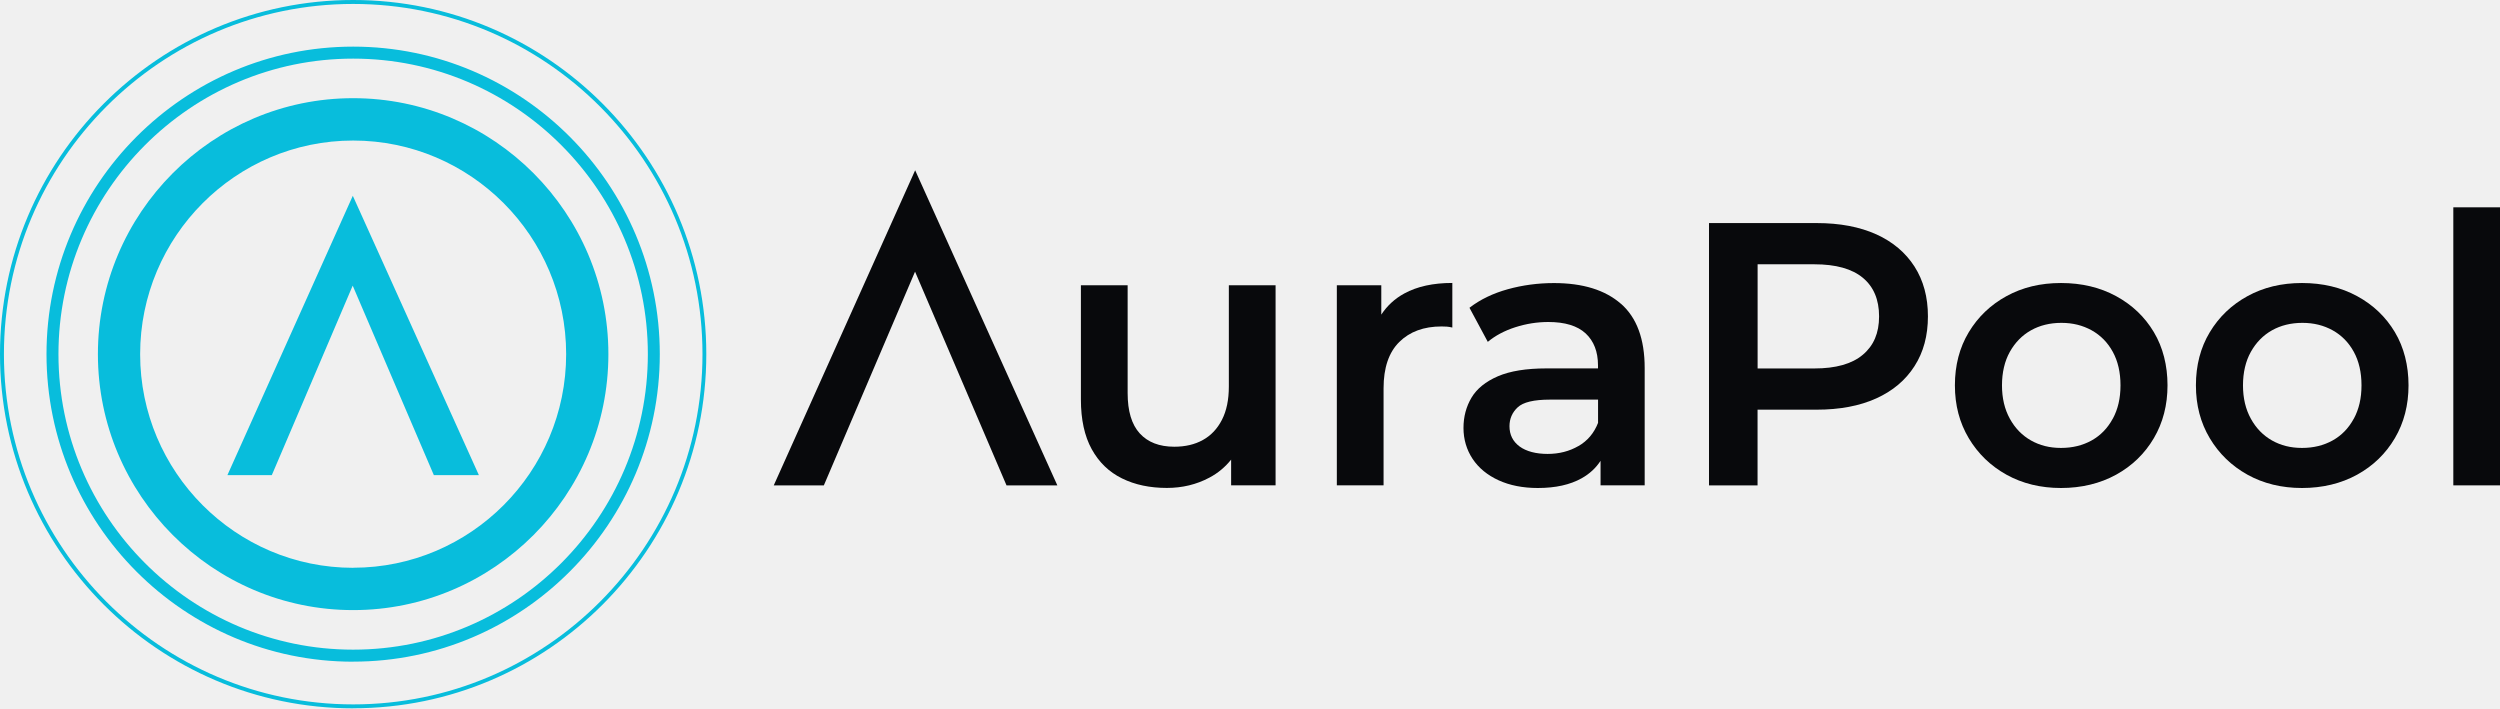
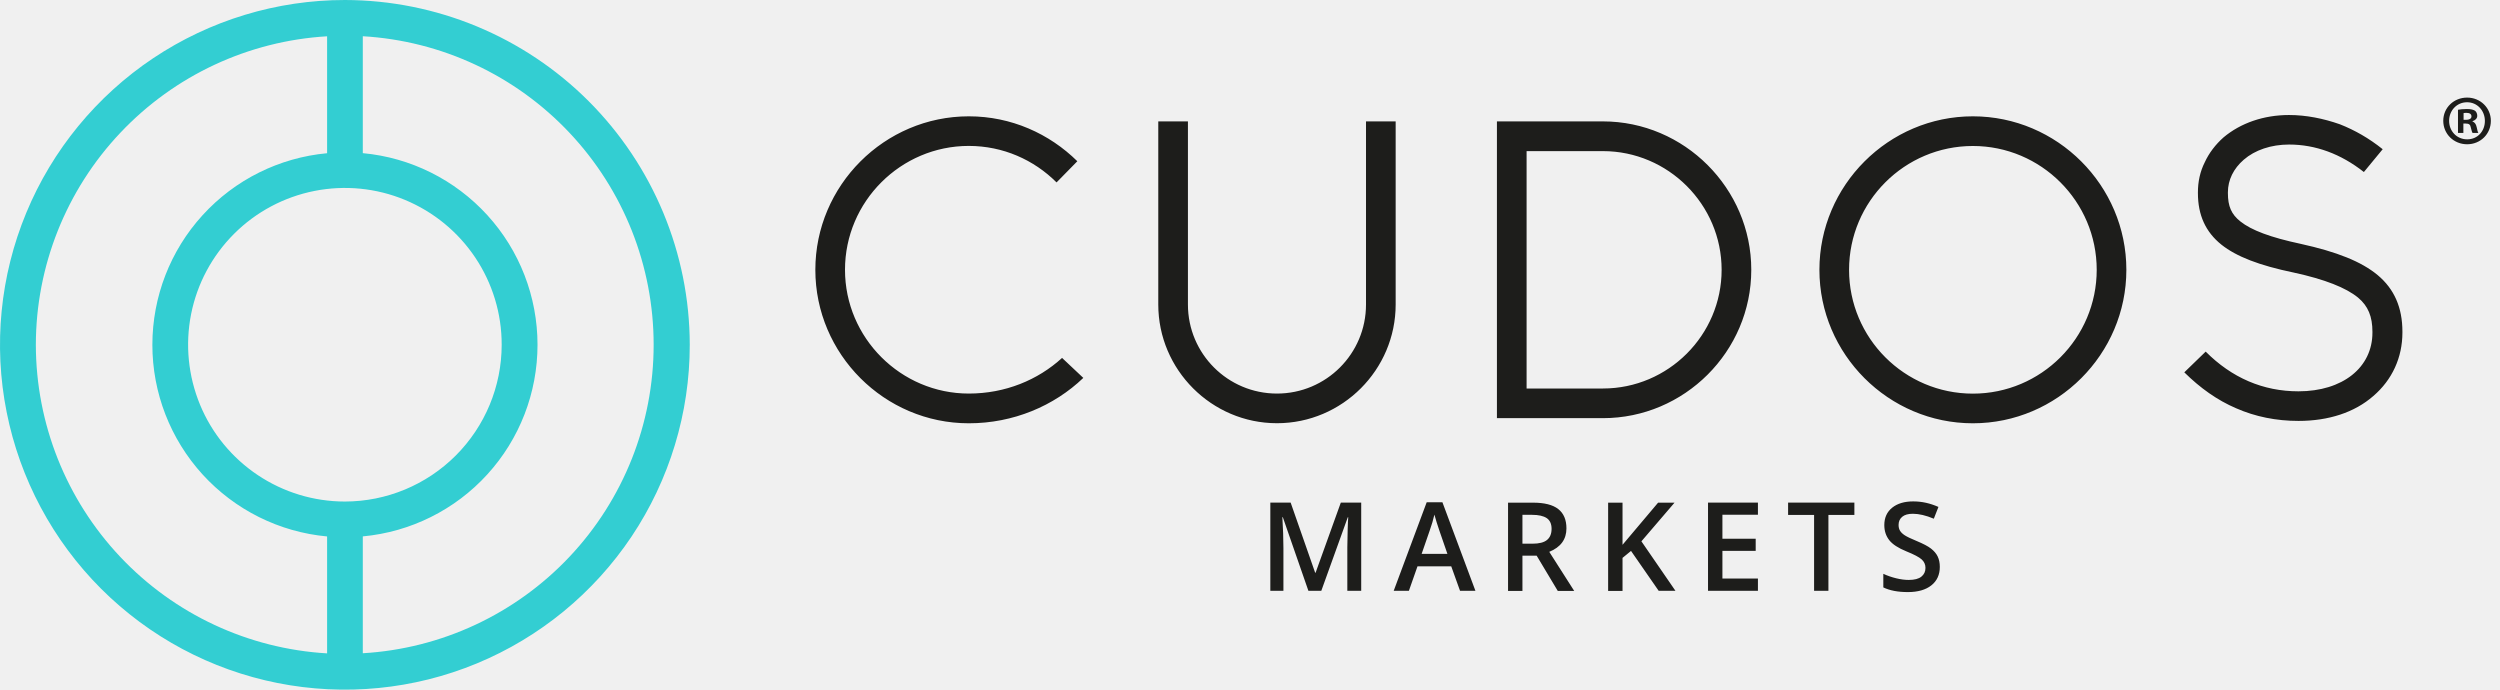
- <svg xmlns="http://www.w3.org/2000/svg" width="180" height="51" viewBox="0 0 180 51" fill="none">
-   <g clip-path="url(#clip0_2149_14964)">
-     <path d="M65.891 12.26L55.71 34.947H59.317L61.182 30.574L65.883 19.559L70.6 30.574L72.469 34.947H76.129L65.891 12.26Z" fill="#08090C" />
-     <path d="M88.477 27.824C88.477 28.777 88.313 29.579 87.981 30.224C87.649 30.874 87.19 31.358 86.608 31.679C86.026 32.004 85.338 32.164 84.551 32.164C83.473 32.164 82.645 31.843 82.063 31.206C81.481 30.569 81.19 29.604 81.19 28.305V20.537H77.825V28.765C77.825 30.204 78.084 31.395 78.604 32.341C79.125 33.286 79.85 33.985 80.784 34.445C81.715 34.905 82.793 35.131 84.014 35.131C85.125 35.131 86.149 34.885 87.08 34.388C87.703 34.059 88.219 33.619 88.641 33.093V34.942H91.842V20.541H88.477V27.824V27.824Z" fill="#08090C" />
-     <path d="M99.453 22.65V20.537H96.252V34.943H99.617V27.956C99.617 26.48 99.994 25.371 100.748 24.623C101.502 23.879 102.514 23.505 103.789 23.505C103.916 23.505 104.039 23.509 104.166 23.517C104.293 23.525 104.424 23.55 104.568 23.583V20.373C103.187 20.373 102.035 20.624 101.113 21.129C100.424 21.503 99.875 22.013 99.457 22.646L99.453 22.65Z" fill="#08090C" />
-     <path d="M116.712 21.877C115.572 20.878 113.962 20.381 111.884 20.381C110.736 20.381 109.63 20.529 108.56 20.825C107.494 21.121 106.572 21.564 105.802 22.16L107.121 24.614C107.658 24.166 108.318 23.813 109.097 23.562C109.876 23.311 110.671 23.184 111.478 23.184C112.679 23.184 113.576 23.459 114.167 24.006C114.757 24.556 115.056 25.325 115.056 26.311V26.525H111.343C109.892 26.525 108.724 26.714 107.847 27.092C106.97 27.471 106.334 27.984 105.949 28.63C105.564 29.279 105.371 30.006 105.371 30.816C105.371 31.626 105.593 32.386 106.031 33.044C106.47 33.701 107.093 34.211 107.9 34.581C108.707 34.95 109.65 35.136 110.724 35.136C111.999 35.136 113.052 34.901 113.884 34.433C114.462 34.108 114.908 33.689 115.24 33.179V34.942H118.417V26.496C118.417 24.409 117.847 22.867 116.708 21.869L116.712 21.877ZM113.646 32.115C112.99 32.493 112.253 32.682 111.425 32.682C110.597 32.682 109.892 32.501 109.408 32.144C108.925 31.786 108.683 31.297 108.683 30.689C108.683 30.15 108.88 29.694 109.273 29.328C109.667 28.958 110.437 28.773 111.589 28.773H115.06V30.446C114.773 31.182 114.302 31.741 113.646 32.119V32.115Z" fill="#08090C" />
-     <path d="M135.089 16.871C133.896 16.333 132.466 16.061 130.798 16.061H123.048V34.947H126.544V29.497H130.794C132.462 29.497 133.892 29.226 135.085 28.687C136.278 28.149 137.196 27.376 137.843 26.365C138.491 25.358 138.811 24.162 138.811 22.777C138.811 21.392 138.487 20.196 137.843 19.189C137.196 18.182 136.278 17.41 135.085 16.867L135.089 16.871ZM134.122 25.543C133.343 26.201 132.179 26.529 130.638 26.529H126.548V19.029H130.638C132.179 19.029 133.343 19.354 134.122 19.999C134.901 20.644 135.294 21.573 135.294 22.777C135.294 23.981 134.905 24.886 134.122 25.543V25.543Z" fill="#08090C" />
-     <path d="M152.36 21.322C151.204 20.693 149.88 20.377 148.393 20.377C146.905 20.377 145.614 20.693 144.466 21.322C143.319 21.951 142.413 22.818 141.749 23.924C141.085 25.029 140.753 26.303 140.753 27.742C140.753 29.18 141.085 30.43 141.749 31.548C142.413 32.661 143.319 33.541 144.466 34.178C145.614 34.815 146.925 35.136 148.393 35.136C149.86 35.136 151.204 34.815 152.36 34.178C153.516 33.541 154.422 32.661 155.077 31.548C155.733 30.434 156.061 29.164 156.061 27.742C156.061 26.32 155.733 25.009 155.077 23.912C154.422 22.814 153.516 21.951 152.36 21.322ZM152.118 30.146C151.749 30.828 151.245 31.35 150.598 31.712C149.954 32.07 149.216 32.251 148.393 32.251C147.569 32.251 146.864 32.07 146.229 31.712C145.593 31.35 145.085 30.833 144.708 30.146C144.331 29.464 144.143 28.663 144.143 27.746C144.143 26.829 144.331 26.008 144.708 25.334C145.085 24.66 145.593 24.142 146.229 23.784C146.864 23.427 147.598 23.246 148.421 23.246C149.245 23.246 149.954 23.427 150.602 23.784C151.249 24.146 151.753 24.66 152.122 25.334C152.491 26.008 152.676 26.813 152.676 27.746C152.676 28.679 152.491 29.464 152.122 30.146H152.118Z" fill="#08090C" />
-     <path d="M169.713 21.322C168.557 20.693 167.233 20.377 165.745 20.377C164.258 20.377 162.967 20.693 161.819 21.322C160.672 21.951 159.766 22.818 159.102 23.924C158.438 25.029 158.106 26.303 158.106 27.742C158.106 29.18 158.438 30.43 159.102 31.548C159.766 32.661 160.672 33.541 161.819 34.178C162.967 34.815 164.278 35.136 165.745 35.136C167.213 35.136 168.557 34.815 169.713 34.178C170.869 33.541 171.774 32.661 172.43 31.548C173.086 30.434 173.414 29.164 173.414 27.742C173.414 26.32 173.086 25.009 172.43 23.912C171.774 22.814 170.869 21.951 169.713 21.322ZM169.471 30.146C169.102 30.828 168.598 31.35 167.95 31.712C167.307 32.07 166.569 32.251 165.745 32.251C164.922 32.251 164.217 32.07 163.581 31.712C162.946 31.35 162.438 30.833 162.061 30.146C161.684 29.464 161.495 28.663 161.495 27.746C161.495 26.829 161.684 26.008 162.061 25.334C162.438 24.66 162.946 24.142 163.581 23.784C164.217 23.427 164.95 23.246 165.774 23.246C166.598 23.246 167.307 23.427 167.955 23.784C168.602 24.146 169.106 24.66 169.475 25.334C169.844 26.008 170.028 26.813 170.028 27.746C170.028 28.679 169.844 29.464 169.475 30.146H169.471Z" fill="#08090C" />
-     <path d="M180.004 14.927H176.639V34.946H180.004V14.927Z" fill="#08090C" />
-     <path d="M25.427 7.069C15.291 7.069 7.049 15.338 7.049 25.498C7.049 35.658 15.295 43.927 25.427 43.927C35.558 43.927 43.804 35.658 43.804 25.498C43.804 15.338 35.562 7.069 25.427 7.069ZM25.427 40.882C16.972 40.882 10.09 33.981 10.09 25.502C10.09 17.024 16.972 10.119 25.427 10.119C33.882 10.119 40.763 17.02 40.763 25.498C40.763 33.977 33.882 40.877 25.427 40.877V40.882Z" fill="#08BDDC" />
-     <path d="M25.427 47.642C13.25 47.642 3.348 37.708 3.348 25.502C3.348 13.295 13.254 3.357 25.427 3.357C37.599 3.357 47.505 13.291 47.505 25.498C47.505 37.704 37.599 47.638 25.427 47.638V47.642ZM25.427 4.221C13.726 4.221 4.209 13.768 4.209 25.498C4.209 37.227 13.73 46.775 25.427 46.775C37.124 46.775 46.645 37.227 46.645 25.498C46.645 13.768 37.128 4.221 25.427 4.221V4.221Z" fill="#08BDDC" />
-     <path d="M25.427 51C11.406 51 0 39.558 0 25.498C0 11.438 11.406 0 25.427 0C39.448 0 50.854 11.438 50.854 25.498C50.854 39.558 39.448 50.996 25.427 50.996V51ZM25.427 0.284C11.562 0.284 0.283 11.594 0.283 25.498C0.283 39.402 11.562 50.716 25.431 50.716C39.3 50.716 50.579 39.406 50.579 25.498C50.579 11.59 39.296 0.284 25.427 0.284Z" fill="#08BDDC" />
-     <path d="M25.402 14.097L16.373 34.211H19.57L21.226 30.335L25.394 20.566L29.578 30.335L31.238 34.211H34.48L25.402 14.097Z" fill="#08BDDC" />
-   </g>
-   <defs>
-     <clipPath id="clip0_2149_14964">
-       <rect width="180" height="51" fill="white" />
-     </clipPath>
-   </defs>
+ <svg xmlns="http://www.w3.org/2000/svg" width="174" height="48" viewBox="0 0 174 48" fill="none">
+   <path d="M24.006 0C19.26 0 14.619 1.41 10.669 4.046C6.724 6.682 3.644 10.431 1.827 14.815C0.01 19.2 -0.466 24.028 0.463 28.683C1.388 33.337 3.676 37.617 7.031 40.971C10.386 44.326 14.665 46.614 19.319 47.539C23.974 48.463 28.802 47.992 33.187 46.175C37.572 44.358 41.32 41.282 43.961 37.337C46.597 33.392 48.007 28.751 48.007 24.005C48.002 17.643 45.467 11.543 40.968 7.039C36.469 2.54 30.368 0.009 24.001 0H24.006ZM24.006 34.907C21.846 34.907 19.736 34.266 17.942 33.067C16.148 31.868 14.747 30.166 13.923 28.17C13.1 26.175 12.88 23.982 13.301 21.863C13.722 19.744 14.761 17.804 16.29 16.275C17.814 14.751 19.759 13.712 21.878 13.291C23.992 12.87 26.189 13.085 28.185 13.913C30.18 14.742 31.883 16.138 33.082 17.932C34.281 19.726 34.922 21.836 34.917 23.996C34.917 26.889 33.764 29.662 31.718 31.708C29.672 33.754 26.898 34.903 24.006 34.907ZM2.495 24.001C2.5 18.513 4.601 13.236 8.372 9.245C12.138 5.254 17.287 2.851 22.766 2.526V10.664C19.443 10.97 16.349 12.508 14.102 14.975C11.85 17.442 10.605 20.66 10.605 24.001C10.605 27.342 11.855 30.559 14.102 33.026C16.354 35.493 19.443 37.031 22.766 37.337V45.475C17.287 45.154 12.138 42.752 8.372 38.761C4.605 34.77 2.504 29.493 2.495 24.005V24.001ZM25.251 45.47V37.333C28.574 37.026 31.668 35.488 33.915 33.021C36.166 30.555 37.411 27.337 37.411 23.996C37.411 20.655 36.166 17.438 33.915 14.971C31.663 12.504 28.574 10.966 25.251 10.659V2.522C30.729 2.842 35.874 5.245 39.636 9.241C43.398 13.232 45.494 18.509 45.494 23.996C45.494 29.484 43.398 34.761 39.636 38.752C35.874 42.742 30.725 45.145 25.251 45.466V45.47Z" fill="#33CED2" />
+   <path fill-rule="evenodd" clip-rule="evenodd" d="M173.364 8.408C173.364 9.323 172.646 10.041 171.712 10.041C170.779 10.041 170.051 9.323 170.051 8.408C170.051 7.492 170.788 6.792 171.712 6.792C172.637 6.792 173.364 7.511 173.364 8.408ZM170.458 8.408C170.458 9.126 170.989 9.698 171.717 9.698C172.445 9.698 172.948 9.126 172.948 8.417C172.948 7.707 172.426 7.117 171.708 7.117C170.989 7.117 170.458 7.698 170.458 8.408ZM171.451 9.254H171.076V7.639C171.223 7.611 171.428 7.588 171.699 7.588C172.005 7.588 172.142 7.639 172.261 7.707C172.348 7.776 172.417 7.904 172.417 8.06C172.417 8.238 172.28 8.376 172.083 8.435V8.453C172.239 8.513 172.33 8.632 172.376 8.847C172.426 9.094 172.454 9.19 172.495 9.25H172.092C172.053 9.203 172.027 9.103 171.994 8.972C171.985 8.935 171.975 8.897 171.964 8.856C171.937 8.678 171.836 8.6 171.63 8.6H171.451V9.25V9.254ZM171.461 8.339H171.639C171.845 8.339 172.014 8.27 172.014 8.101C172.014 7.954 171.904 7.854 171.671 7.854C171.57 7.854 171.502 7.863 171.465 7.872V8.334L171.461 8.339ZM91.065 41.122L89.284 35.996H89.252C89.298 36.756 89.326 37.47 89.326 38.138V41.122H88.415V34.98H89.829L91.536 39.864H91.564L93.321 34.98H94.74V41.122H93.774V38.088C93.774 37.781 93.784 37.383 93.797 36.893C93.811 36.404 93.825 36.106 93.838 36.001H93.806L91.962 41.122H91.074H91.065ZM101.006 39.415L101.619 41.122H101.623H102.69L100.392 34.957H99.298L97.001 41.122H98.058L98.658 39.415H101.006ZM100.163 36.88L100.74 38.55H100.736H98.946L99.5 36.948C99.646 36.541 99.756 36.161 99.834 35.818C99.866 35.932 99.916 36.106 99.99 36.349C100.063 36.591 100.122 36.77 100.163 36.88ZM105.962 38.674V41.127H104.96V34.985H106.694C107.486 34.985 108.072 35.131 108.452 35.429C108.832 35.726 109.024 36.175 109.024 36.774C109.024 37.539 108.626 38.083 107.829 38.408L109.564 41.127H108.42L106.951 38.674H105.962ZM105.962 37.841H106.658C107.125 37.841 107.463 37.754 107.674 37.58C107.884 37.406 107.99 37.15 107.99 36.806C107.99 36.463 107.875 36.212 107.651 36.06C107.422 35.909 107.083 35.832 106.626 35.832H105.962V37.841ZM115.445 41.122H116.608H116.612L114.242 37.676C114.709 37.141 115.477 36.243 116.548 34.985H115.404L113.747 36.948C113.477 37.26 113.203 37.584 112.928 37.919V34.985H111.926V41.127H112.928V38.829L113.519 38.344L115.445 41.122ZM122.352 41.122H118.878V34.98H122.352V35.827H119.88V37.498H122.196V38.34H119.88V40.267H122.352V41.118V41.122ZM126.26 41.122H127.258V35.841H129.065V34.98H124.452V35.841H126.26V41.122ZM135.011 39.456C135.011 40.001 134.814 40.431 134.421 40.742C134.027 41.054 133.482 41.209 132.787 41.209C132.091 41.209 131.523 41.099 131.079 40.884V39.937C131.359 40.07 131.656 40.17 131.972 40.248C132.288 40.326 132.581 40.363 132.851 40.363C133.249 40.363 133.542 40.285 133.729 40.134C133.917 39.983 134.013 39.781 134.013 39.525C134.013 39.296 133.926 39.099 133.752 38.939C133.578 38.779 133.221 38.591 132.677 38.372C132.118 38.143 131.72 37.887 131.491 37.594C131.263 37.301 131.148 36.953 131.148 36.546C131.148 36.033 131.331 35.63 131.693 35.337C132.059 35.044 132.544 34.898 133.157 34.898C133.771 34.898 134.329 35.026 134.915 35.282L134.594 36.102C134.05 35.873 133.56 35.758 133.134 35.758C132.81 35.758 132.562 35.827 132.393 35.969C132.224 36.111 132.141 36.298 132.141 36.532C132.141 36.692 132.173 36.829 132.242 36.939C132.311 37.054 132.42 37.159 132.576 37.26C132.732 37.36 133.006 37.493 133.409 37.658C133.858 37.845 134.192 38.019 134.402 38.184C134.613 38.349 134.768 38.532 134.864 38.733C134.961 38.939 135.011 39.177 135.011 39.456ZM67.43 29.461C70.529 29.461 73.362 28.253 75.398 26.303L75.394 26.298L73.92 24.911C72.236 26.449 69.966 27.392 67.426 27.392C62.707 27.392 58.812 23.529 58.812 18.774C58.812 14.019 62.702 10.156 67.426 10.156C69.819 10.156 71.97 11.131 73.536 12.696L74.982 11.222C73.037 9.305 70.382 8.096 67.43 8.096C61.558 8.096 56.748 12.906 56.748 18.779C56.748 24.651 61.558 29.461 67.43 29.461ZM97.138 8.449V21.195C97.138 25.74 93.422 29.456 88.877 29.456C84.332 29.456 80.616 25.74 80.616 21.195V8.449H82.68V21.195C82.68 24.619 85.454 27.392 88.877 27.392C92.301 27.392 95.074 24.619 95.074 21.195V8.449H97.138ZM111.564 29.104C117.226 29.104 121.889 24.472 121.889 18.779V18.774C121.889 13.113 117.23 8.449 111.564 8.449H104.186V29.104H111.564ZM111.564 10.518C116.104 10.518 119.825 14.234 119.825 18.779C119.825 23.323 116.109 27.04 111.564 27.04H106.251V10.518H111.564ZM147.995 18.779C147.995 24.651 143.185 29.461 137.313 29.461C131.441 29.461 126.631 24.651 126.631 18.779C126.631 12.906 131.441 8.096 137.313 8.096C143.185 8.096 147.995 12.906 147.995 18.779ZM145.931 18.779C145.931 14.028 142.064 10.161 137.313 10.161C132.562 10.161 128.695 14.023 128.695 18.779C128.695 23.534 132.558 27.397 137.313 27.397C142.068 27.397 145.931 23.529 145.931 18.779ZM167.208 23.149V23.09V23.085C167.208 21.41 166.645 20.115 165.483 19.145C164.352 18.206 162.654 17.529 160.123 16.971C158.041 16.527 156.7 16.028 155.927 15.41C155.3 14.911 155.062 14.353 155.062 13.442V13.383C155.062 12.527 155.451 11.735 156.165 11.117C156.938 10.444 158.069 10.06 159.318 10.06C161.162 10.06 162.92 10.71 164.526 11.973L165.835 10.385C164.879 9.62 163.899 9.062 162.856 8.65C161.693 8.243 160.503 8.005 159.313 8.005C157.556 8.005 155.949 8.563 154.759 9.561C154.197 10.06 153.748 10.65 153.451 11.296C153.126 11.941 152.975 12.646 152.975 13.383V13.442C152.975 14.971 153.51 16.147 154.613 17.03C155.652 17.854 157.231 18.472 159.643 18.971C161.817 19.442 163.277 20.028 164.11 20.705C164.824 21.296 165.121 22.033 165.121 23.09V23.149C165.121 25.589 163.039 27.236 159.972 27.236C157.506 27.236 155.332 26.294 153.515 24.472L152.027 25.914C153.13 27.003 154.32 27.854 155.629 28.413C156.97 29.003 158.43 29.296 159.977 29.296C162.059 29.296 163.876 28.71 165.185 27.561C166.494 26.44 167.208 24.884 167.208 23.149Z" fill="#1D1D1B" />
</svg>
